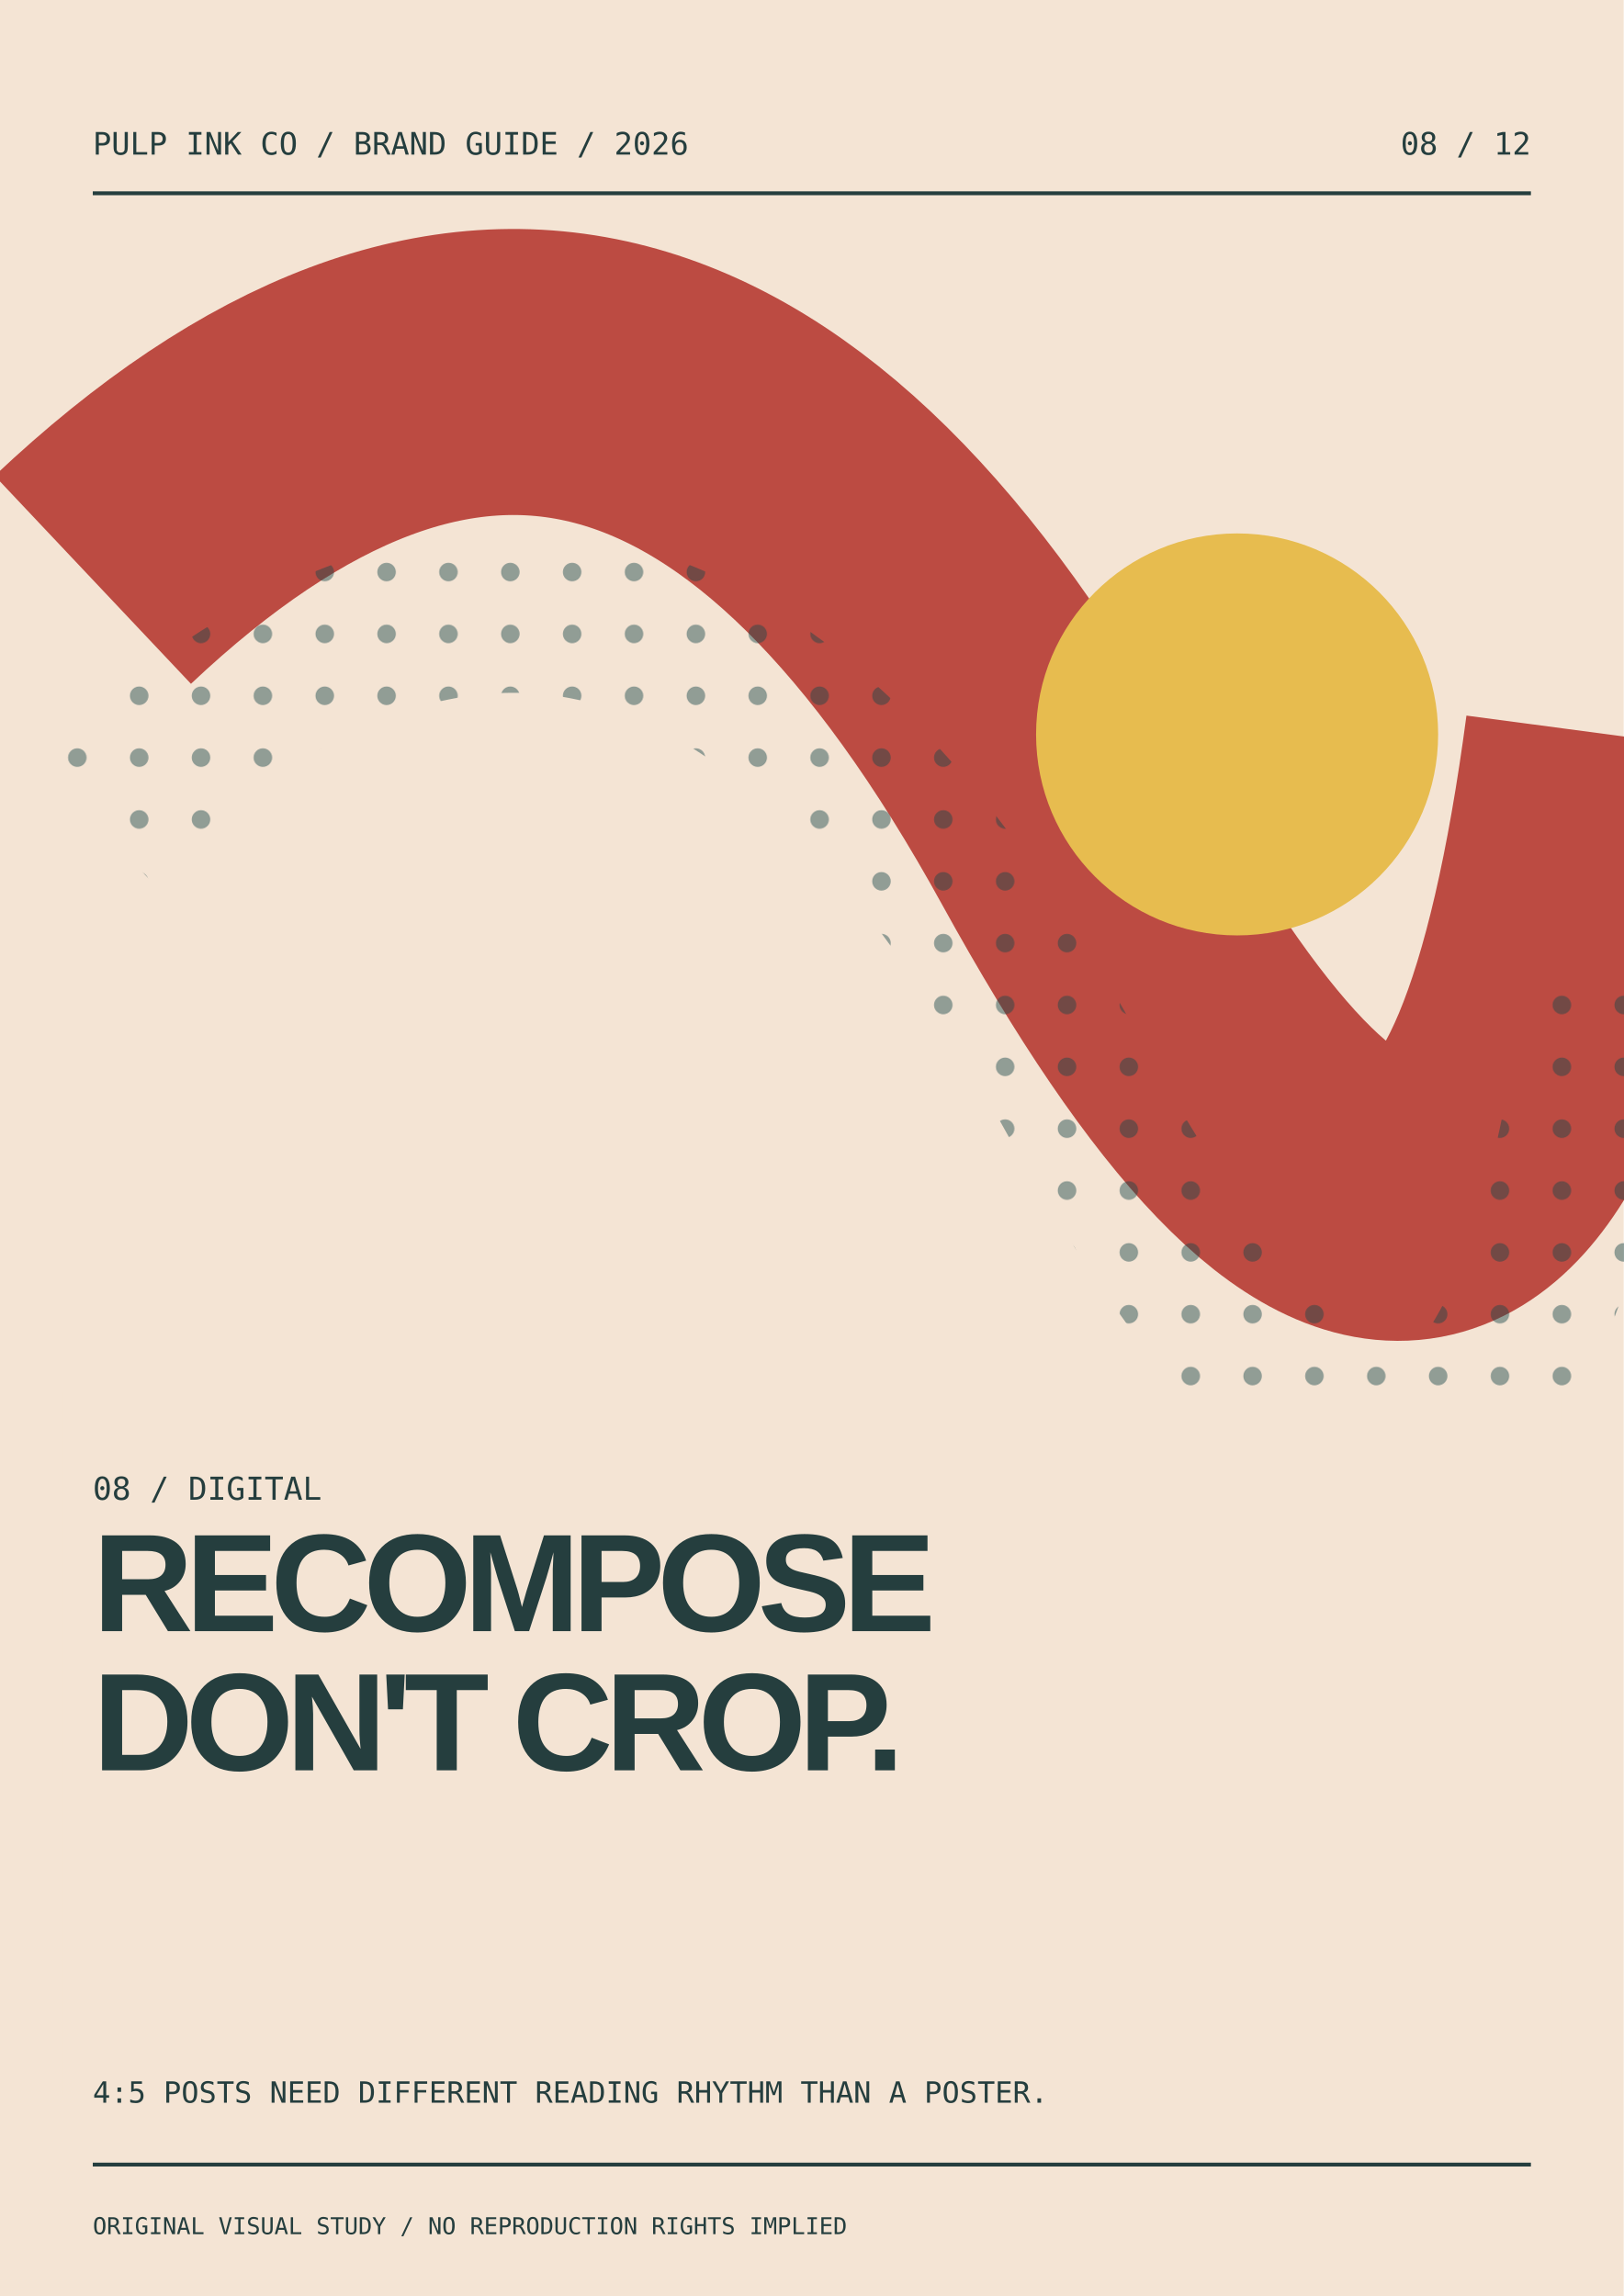
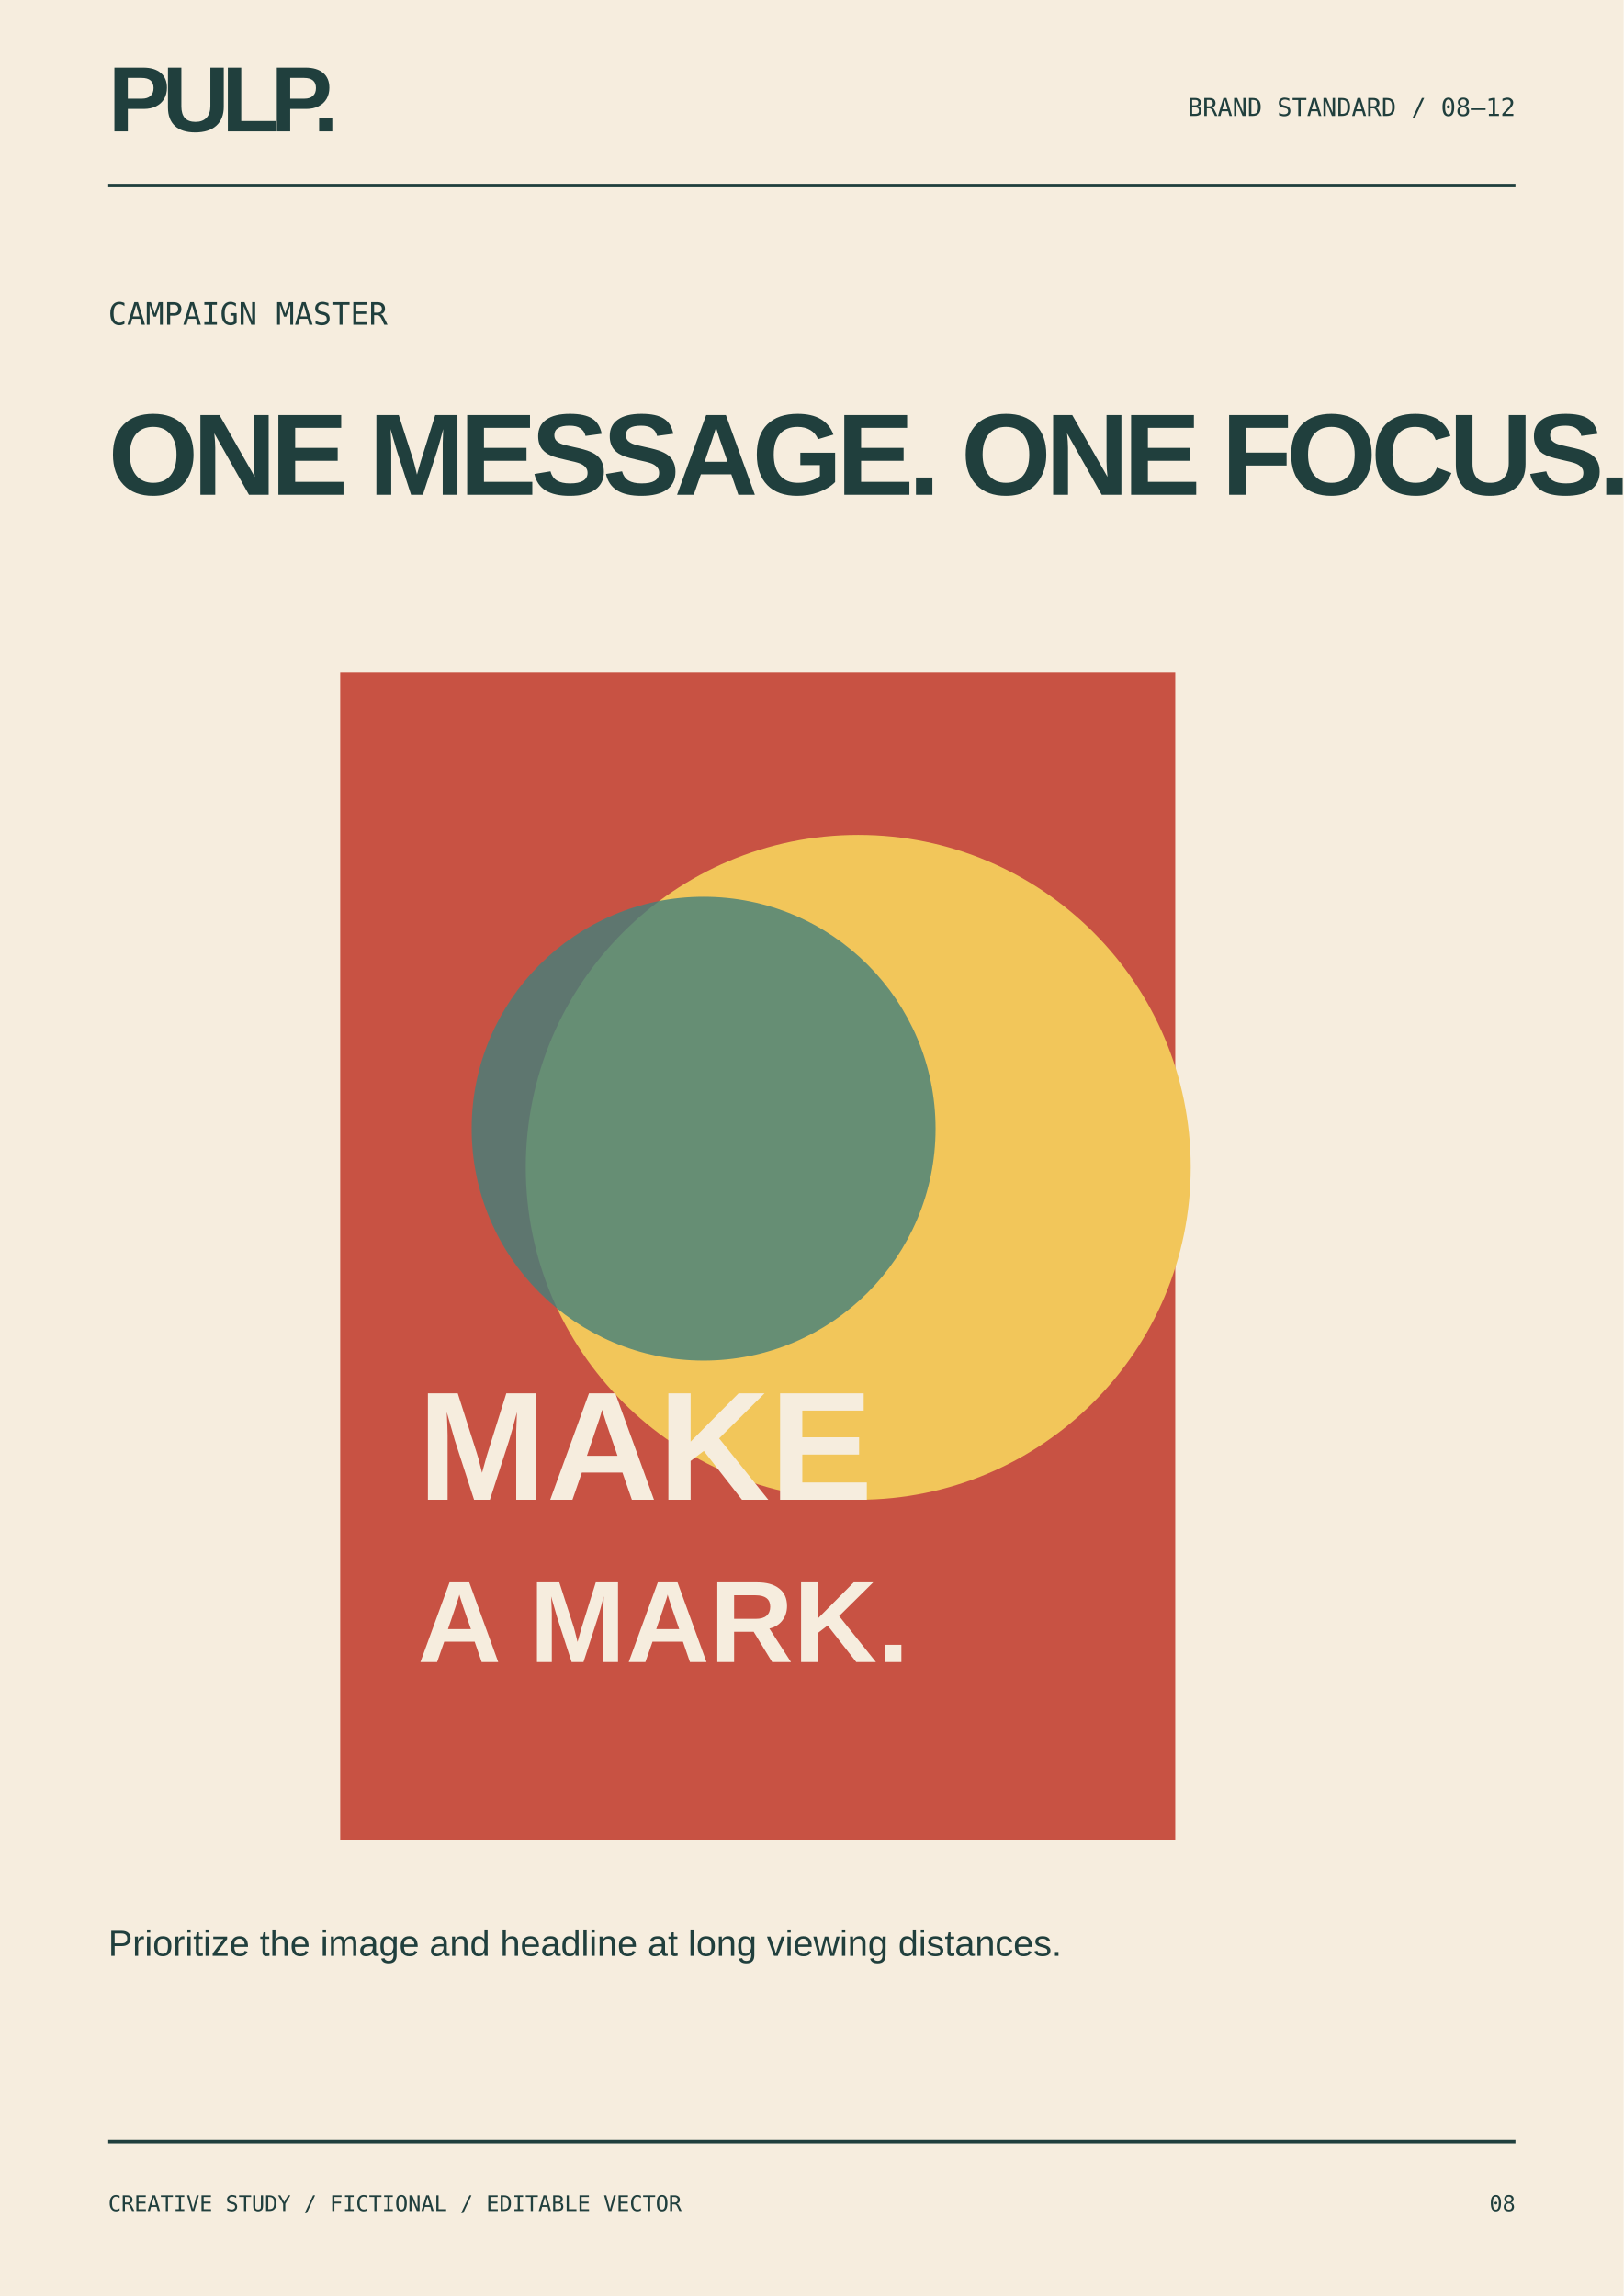
<svg xmlns="http://www.w3.org/2000/svg" width="210mm" height="297mm" viewBox="0 0 210 297" role="img">
-   <defs>
-     <pattern id="g" width="8" height="8" patternUnits="userSpaceOnUse">
-       <circle cx="2" cy="2" r="1.2" fill="#184649" opacity=".45" />
-     </pattern>
-   </defs>
-   <rect width="210" height="297" fill="#F4E4D4" />
-   <text x="12" y="20" font-family="monospace" font-size="4" fill="#253E3E">PULP INK CO / BRAND GUIDE / 2026</text>
-   <text x="198" y="20" text-anchor="end" font-family="monospace" font-size="4" fill="#253E3E">08 / 12</text>
-   <path d="M12 25H198" stroke="#253E3E" stroke-width=".5" />
-   <path d="M12 75Q83 8 138 108T208 95" stroke="#BC4B42" stroke-width="37" fill="none" />
-   <path d="M12 106Q83 39 138 139T208 126" stroke="url(#g)" stroke-width="21" fill="none" />
-   <circle cx="160" cy="95" r="26" fill="#E7BC4F" />
-   <rect x="8" y="180" width="194" height="91" fill="#F4E4D4" />
-   <text x="12" y="194" font-family="monospace" font-size="4.1" fill="#253E3E">08 / DIGITAL</text>
-   <text x="12" y="211" font-family="Arial Black,Arial,sans-serif" font-size="18" font-weight="900" letter-spacing="-1" fill="#253E3E">RECOMPOSE</text>
-   <text x="12" y="229" font-family="Arial Black,Arial,sans-serif" font-size="18" font-weight="900" letter-spacing="-1" fill="#253E3E">DON'T CROP.</text>
-   <text x="12" y="272" font-family="monospace" font-size="3.8" fill="#253E3E">4:5 POSTS NEED DIFFERENT READING RHYTHM THAN A POSTER.</text>
-   <path d="M12 280H198" stroke="#253E3E" stroke-width=".5" />
-   <text x="12" y="289" font-family="monospace" font-size="3" fill="#253E3E">ORIGINAL VISUAL STUDY / NO REPRODUCTION RIGHTS IMPLIED</text>
+   <rect x="0" y="0" width="210" height="297" fill="#F6EDDE" />
+   <text x="14" y="17" fill="#203F3D" font-family="Arial,Helvetica,sans-serif" font-size="12" font-weight="900" letter-spacing="-1">PULP.</text>
+   <text x="196" y="15" fill="#203F3D" font-family="monospace" font-size="3.2" text-anchor="end">BRAND STANDARD / 08—12</text>
+   <path d="M14 24H196M14 277H196" stroke="#203F3D" stroke-width=".45" />
+   <text x="14" y="42" fill="#203F3D" font-family="monospace" font-size="4">CAMPAIGN MASTER</text>
+   <text x="14" y="64" fill="#203F3D" font-family="Arial,Helvetica,sans-serif" font-size="15" font-weight="900" letter-spacing="-.75">ONE MESSAGE. ONE FOCUS.</text>
+   <rect x="44" y="87" width="108" height="151" fill="#C85243" />
+   <circle cx="111" cy="151" r="43" fill="#F2C65A" />
+   <circle cx="91" cy="146" r="30" fill="#43807B" opacity=".8" />
+   <text x="54" y="194" fill="#F6EDDE" font-family="Arial,Helvetica,sans-serif" font-size="20" font-weight="900">MAKE</text>
+   <text x="54" y="215" fill="#F6EDDE" font-family="Arial,Helvetica,sans-serif" font-size="15" font-weight="900">A MARK.</text>
+   <text x="14" y="253" fill="#203F3D" font-family="Arial,Helvetica,sans-serif" font-size="4.7">Prioritize the image and headline at long viewing distances.</text>
+   <text x="14" y="286" fill="#203F3D" font-family="monospace" font-size="2.8">CREATIVE STUDY / FICTIONAL / EDITABLE VECTOR</text>
+   <text x="196" y="286" fill="#203F3D" font-family="monospace" font-size="2.8" text-anchor="end">08</text>
</svg>
